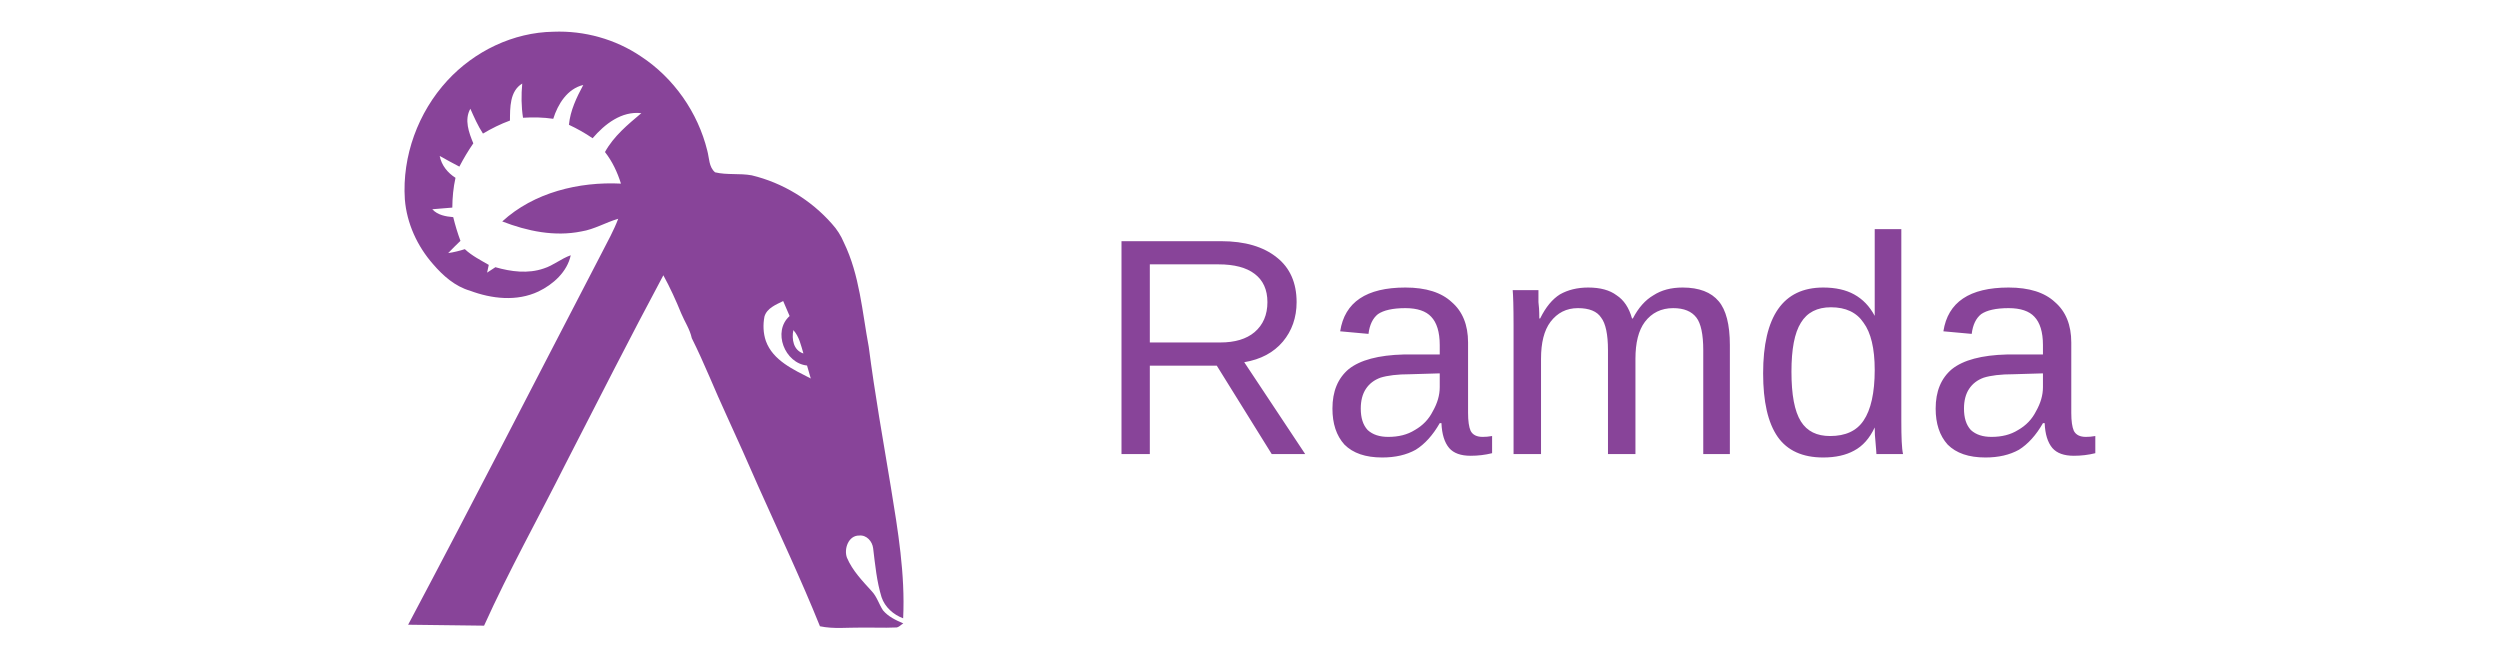
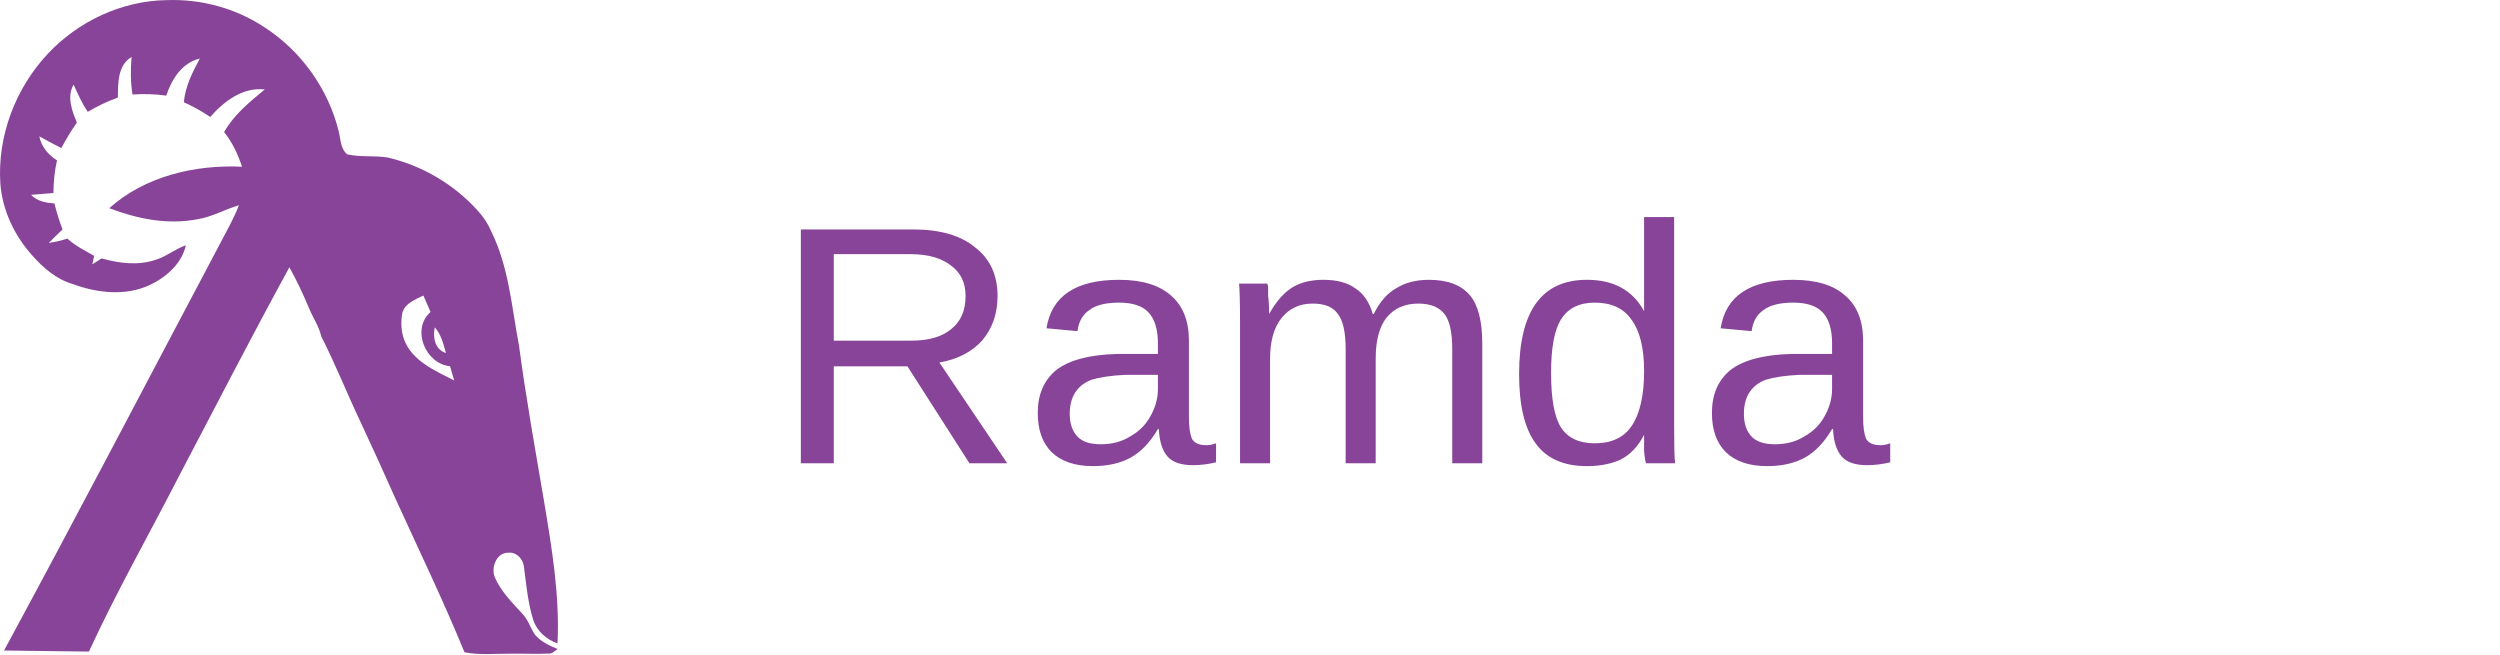
- <svg xmlns="http://www.w3.org/2000/svg" width="172" height="45.873" viewBox="0 0 45.508 12.137" version="1.1" id="svg1671">
+ <svg xmlns="http://www.w3.org/2000/svg" width="172" height="45" viewBox="0 0 45.508 11.906" version="1.1" id="svg1671">
  <defs id="defs1665" />
  <g id="layer1" transform="translate(-87.13468,-137.4731)">
-     <g id="g828" transform="translate(6.690179)">
-       <g style="fill:none;stroke:none;stroke-opacity:1" transform="matrix(0.1549593,0,0,0.2646949,73.00146,87.91218)" id="g1648">
-         <rect style="fill:none;fill-opacity:0;stroke:none;stroke-width:0.321;stroke-miterlimit:4;stroke-dasharray:none;stroke-opacity:1" id="rect1755-5-1" width="208.329" height="45.853" x="91.206" y="187.238" />
-       </g>
-       <text id="text2609" y="145.739" x="100.39" style="font-style:normal;font-weight:normal;font-size:10.583px;line-height:1.25;font-family:sans-serif;letter-spacing:0px;word-spacing:0px;fill:#884499;fill-opacity:1;stroke:none;stroke-width:0.265" xml:space="preserve">
-         <tspan style="font-style:normal;font-variant:normal;font-weight:normal;font-stretch:normal;font-size:5.644px;font-family:'Liberation Sans';-inkscape-font-specification:'Liberation Sans, Normal';font-variant-ligatures:normal;font-variant-caps:normal;font-variant-numeric:normal;font-feature-settings:normal;text-align:start;writing-mode:lr-tb;text-anchor:start;fill:#884499;fill-opacity:1;stroke-width:0.265" y="145.739" x="100.39" id="tspan2607">Ramda</tspan>
+     <g id="g1" transform="matrix(1.118079,0,0,1.118079,-11.04175,-16.86376)">
+       <text id="text2609" y="146.986" x="99.431" style="font-style:normal;font-weight:normal;font-size:10.482px;line-height:1.25;font-family:sans-serif;letter-spacing:0px;word-spacing:0px;fill:#884499;fill-opacity:1;stroke:none;stroke-width:0.262" xml:space="preserve" transform="scale(1.009648,0.9904442)">
+         <tspan style="font-style:normal;font-variant:normal;font-weight:normal;font-stretch:normal;font-size:5.59px;font-family:'Liberation Sans';-inkscape-font-specification:'Liberation Sans, Normal';font-variant-ligatures:normal;font-variant-caps:normal;font-variant-numeric:normal;font-feature-settings:normal;text-align:start;writing-mode:lr-tb;text-anchor:start;fill:#884499;fill-opacity:1;stroke-width:0.262" y="146.986" x="99.431" id="tspan2607">Ramda</tspan>
      </text>
-       <g style="fill:#884499;fill-opacity:1" transform="matrix(0.03548219,0,0,0.03548219,87.80814,138.0485)" id="g2385">
+       <g style="fill:#884499;fill-opacity:1" transform="matrix(0.03548219,0,0,0.03480731,87.80814,138.0375)" id="g2385">
        <path style="fill:#884499;fill-opacity:1" d="M 21.971,25.115 C 35.864,10.021 55.789,0.372 76.406,0.059 92.179,-0.568 108.122,3.832 121.218,12.672 c 16.935,11.085 29.3,28.817 34.118,48.442 1.032,3.747 0.744,8.343 3.982,11.072 6.15,1.475 12.574,0.405 18.789,1.541 15.851,3.8 30.41,12.652 41.169,24.887 2.585,2.82 4.648,6.085 6.124,9.61 8.108,16.7 9.388,35.515 12.757,53.508 3.121,24.116 7.377,48.063 11.36,72.049 3.63,22.197 7.377,44.642 6.293,67.205 -5.014,-1.867 -9.349,-5.706 -11.085,-10.837 -2.494,-8.135 -3.277,-16.648 -4.309,-25.056 -0.392,-3.552 -3.343,-6.959 -7.155,-6.568 -5.536,-0.091 -7.952,6.907 -6.28,11.386 2.833,6.672 7.978,11.947 12.77,17.235 2.624,2.794 3.63,6.607 5.719,9.754 2.703,3.238 6.594,5.079 10.406,6.685 -1.358,0.81 -2.468,2.35 -4.244,2.115 -5.758,0.274 -11.516,-0.039 -17.274,0.052 -7.077,-0.078 -14.232,0.796 -21.231,-0.679 -9.793,-24.325 -21.035,-48.037 -31.729,-71.983 -5.249,-12.026 -10.602,-24.012 -16.073,-35.933 -6.15,-13.227 -11.425,-26.845 -17.953,-39.889 -0.966,-4.57 -3.656,-8.448 -5.419,-12.704 -2.703,-6.672 -5.719,-13.24 -9.166,-19.559 -17.118,31.964 -33.504,64.306 -50.074,96.544 -13.932,27.746 -29.117,54.892 -41.9,83.213 -12.992,-0.091 -25.97,-0.392 -38.962,-0.483 33.674,-63.405 66.369,-127.319 99.482,-191.025 2.899,-5.68 6.045,-11.255 8.291,-17.235 -6.398,1.854 -12.221,5.419 -18.867,6.489 C 77.02,105.299 62.997,102.374 50.135,97.386 66.352,82.501 89.476,76.912 111.034,77.983 109.219,72.173 106.607,66.584 102.834,61.779 107.312,53.645 114.507,47.717 121.492,41.841 111.373,40.653 102.69,47.456 96.488,54.702 92.636,52.065 88.562,49.78 84.345,47.808 85.037,40.444 88.275,33.798 91.696,27.374 83.509,29.307 78.665,37.206 76.302,44.727 71.17,43.957 65.974,43.878 60.79,44.192 59.889,38.381 59.85,32.492 60.385,26.643 c -6.437,3.891 -6.241,12.378 -6.293,18.985 -4.831,1.763 -9.44,4.061 -13.854,6.685 -2.611,-4.009 -4.531,-8.383 -6.463,-12.744 -3.199,5.628 -0.77,12.248 1.515,17.745 -2.638,3.826 -5.014,7.821 -7.155,11.947 -3.421,-1.724 -6.737,-3.63 -10.093,-5.484 0.927,4.805 4.061,8.657 8.108,11.229 -1.123,5.027 -1.593,10.145 -1.632,15.277 -3.421,0.313 -6.855,0.522 -10.289,0.849 2.807,3.016 6.855,3.721 10.759,4.048 1.005,4.113 2.22,8.187 3.708,12.156 -2.128,2.076 -4.27,4.126 -6.307,6.293 2.912,-0.431 5.758,-1.136 8.552,-2.024 3.604,3.382 8.03,5.615 12.274,8.069 -0.209,0.992 -0.64,2.977 -0.849,3.969 1.423,-0.927 2.833,-1.854 4.257,-2.781 8.017,2.311 16.752,3.447 24.808,0.653 4.949,-1.554 8.957,-5.092 13.84,-6.777 -1.828,8.513 -8.97,14.937 -16.556,18.58 -11.085,5.249 -23.986,3.787 -35.15,-0.405 -7.638,-2.207 -13.788,-7.651 -18.867,-13.553 C 6.551,110.117 1.132,98.365 0.166,86.039 -1.296,63.882 6.969,41.397 21.971,25.115 Z M 184.649,146.193 c -0.796,4.139 -0.64,8.539 0.731,12.535 3.63,10.028 14.219,14.689 23.033,19.233 -0.653,-2.22 -1.293,-4.439 -1.919,-6.659 -11.412,-1.162 -17.862,-17.457 -8.931,-25.383 -1.097,-2.559 -2.207,-5.118 -3.303,-7.691 -3.695,1.854 -8.343,3.604 -9.61,7.965 z m 14.833,6.933 c -0.927,4.648 -0.013,10.354 5.158,11.999 -1.24,-4.152 -2.154,-8.683 -5.158,-11.999 z" id="path2383" />
      </g>
    </g>
  </g>
</svg>
